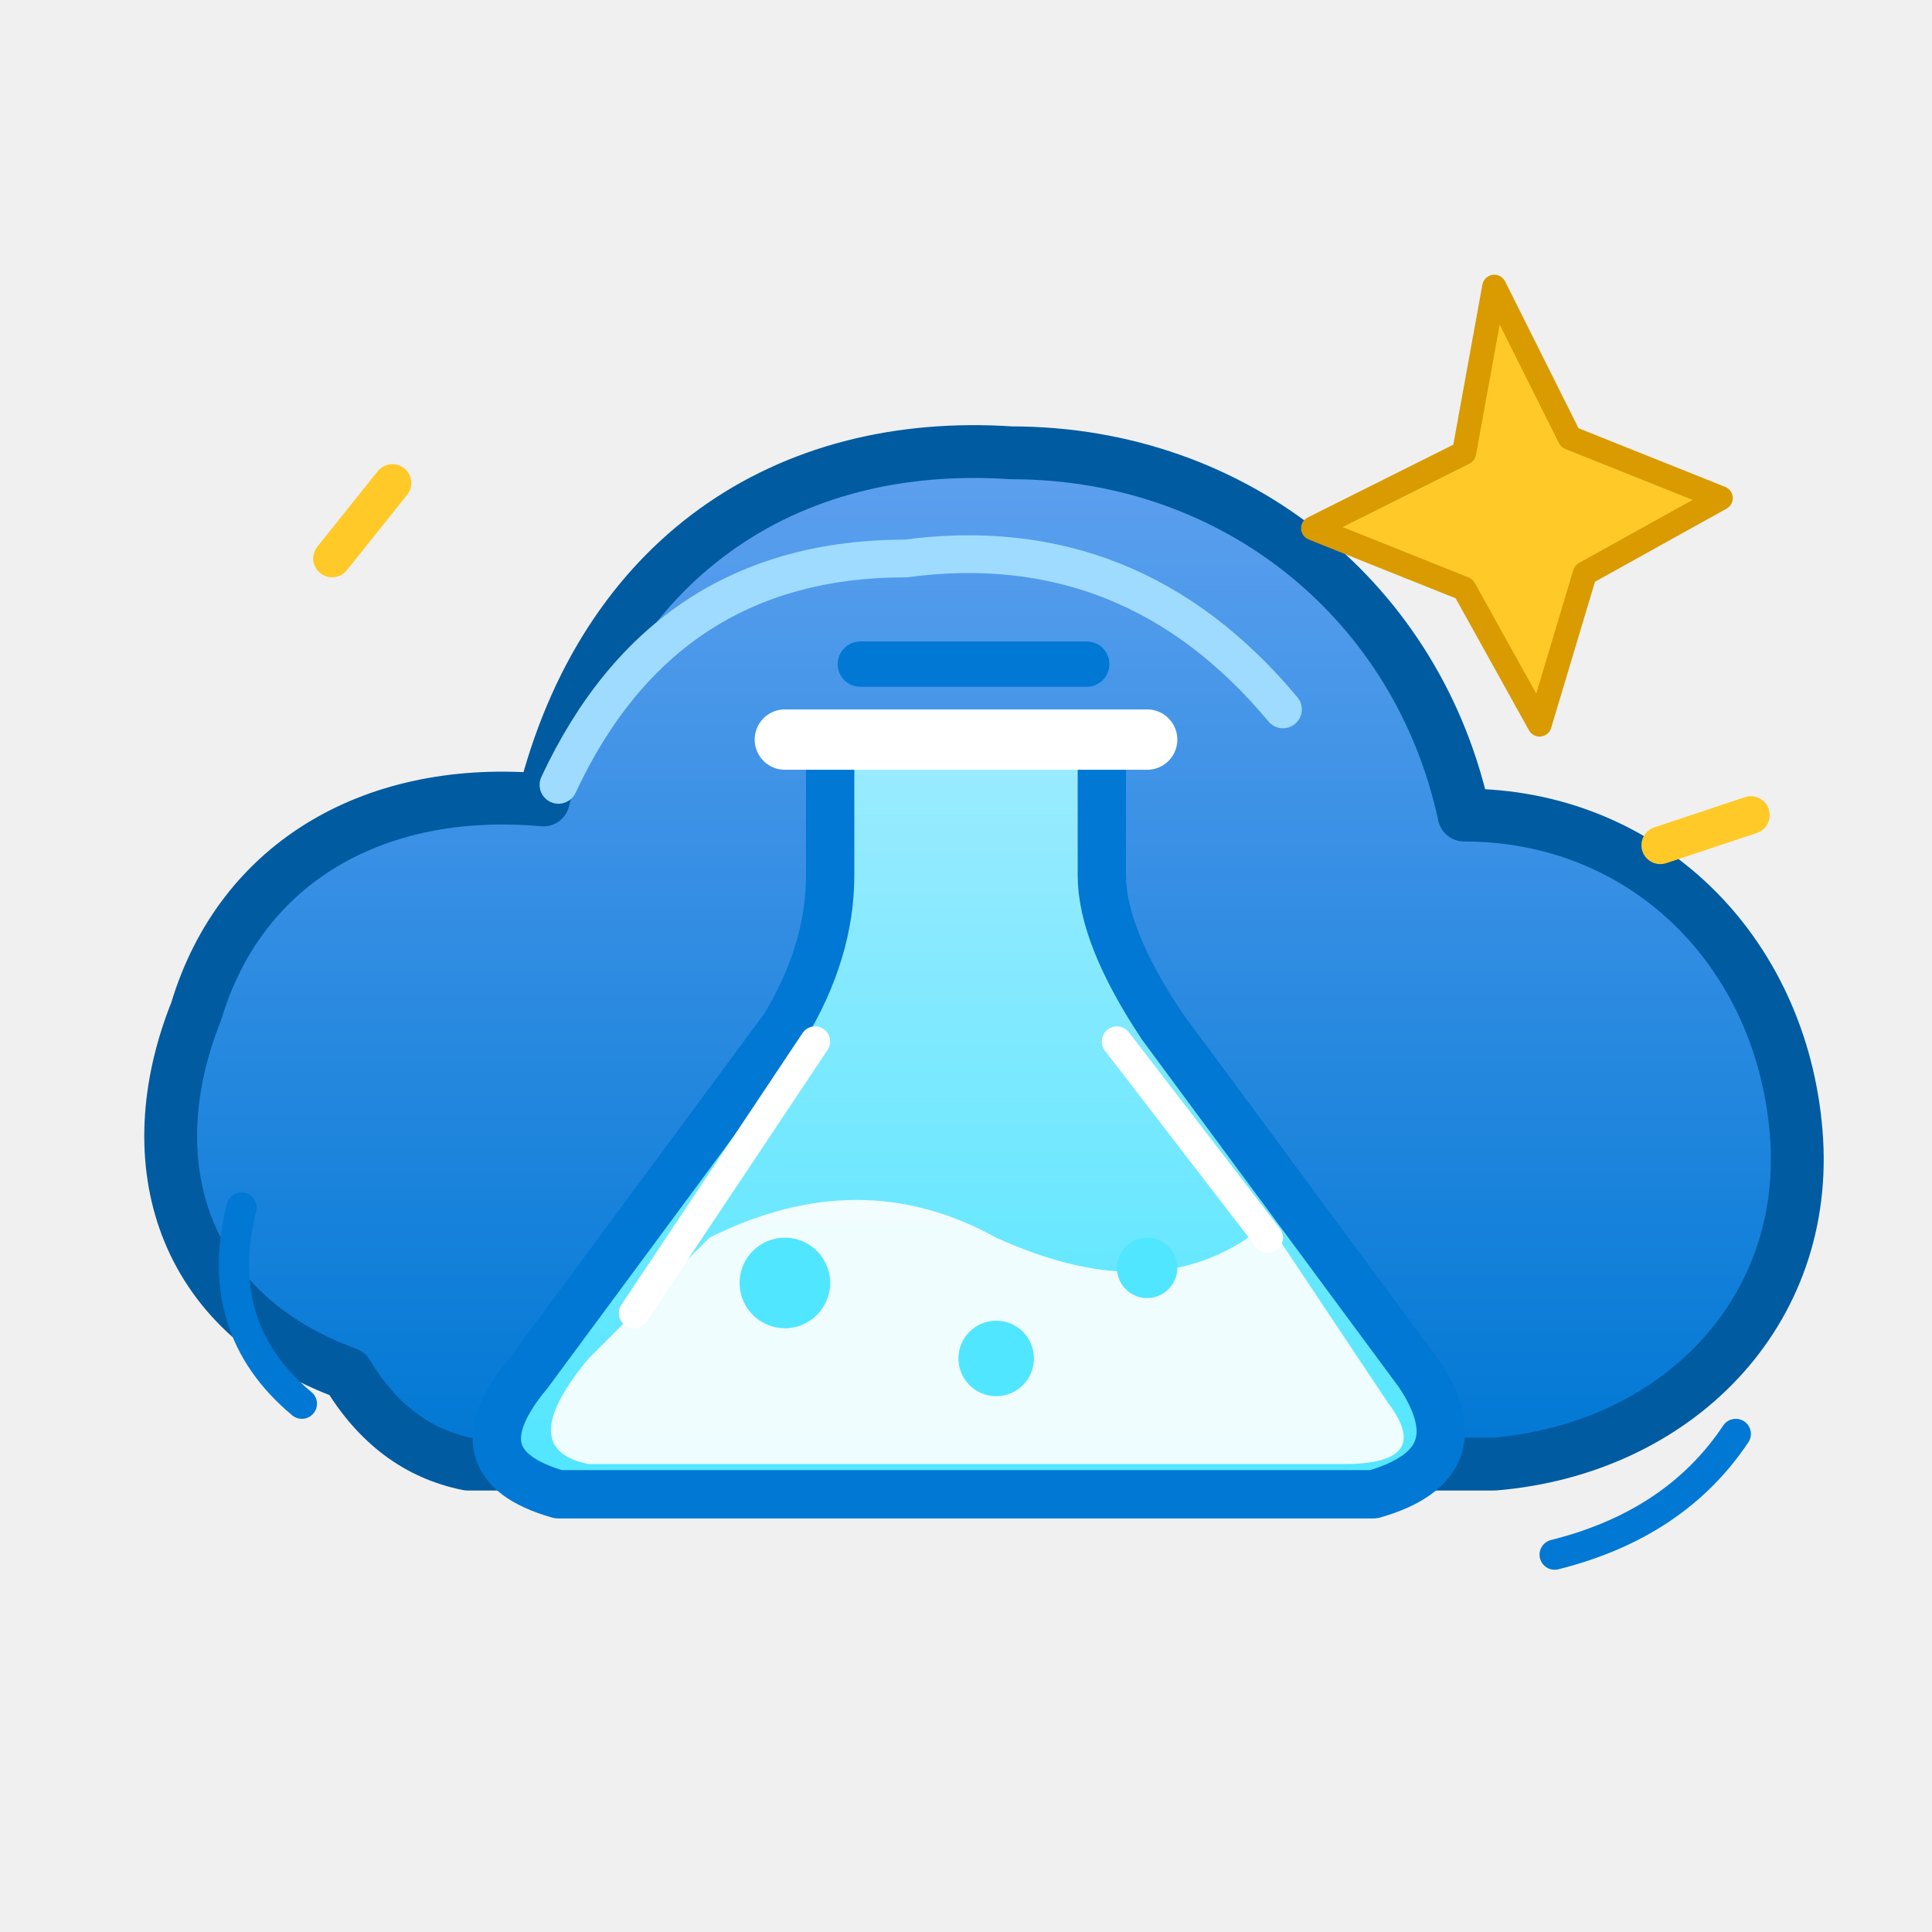
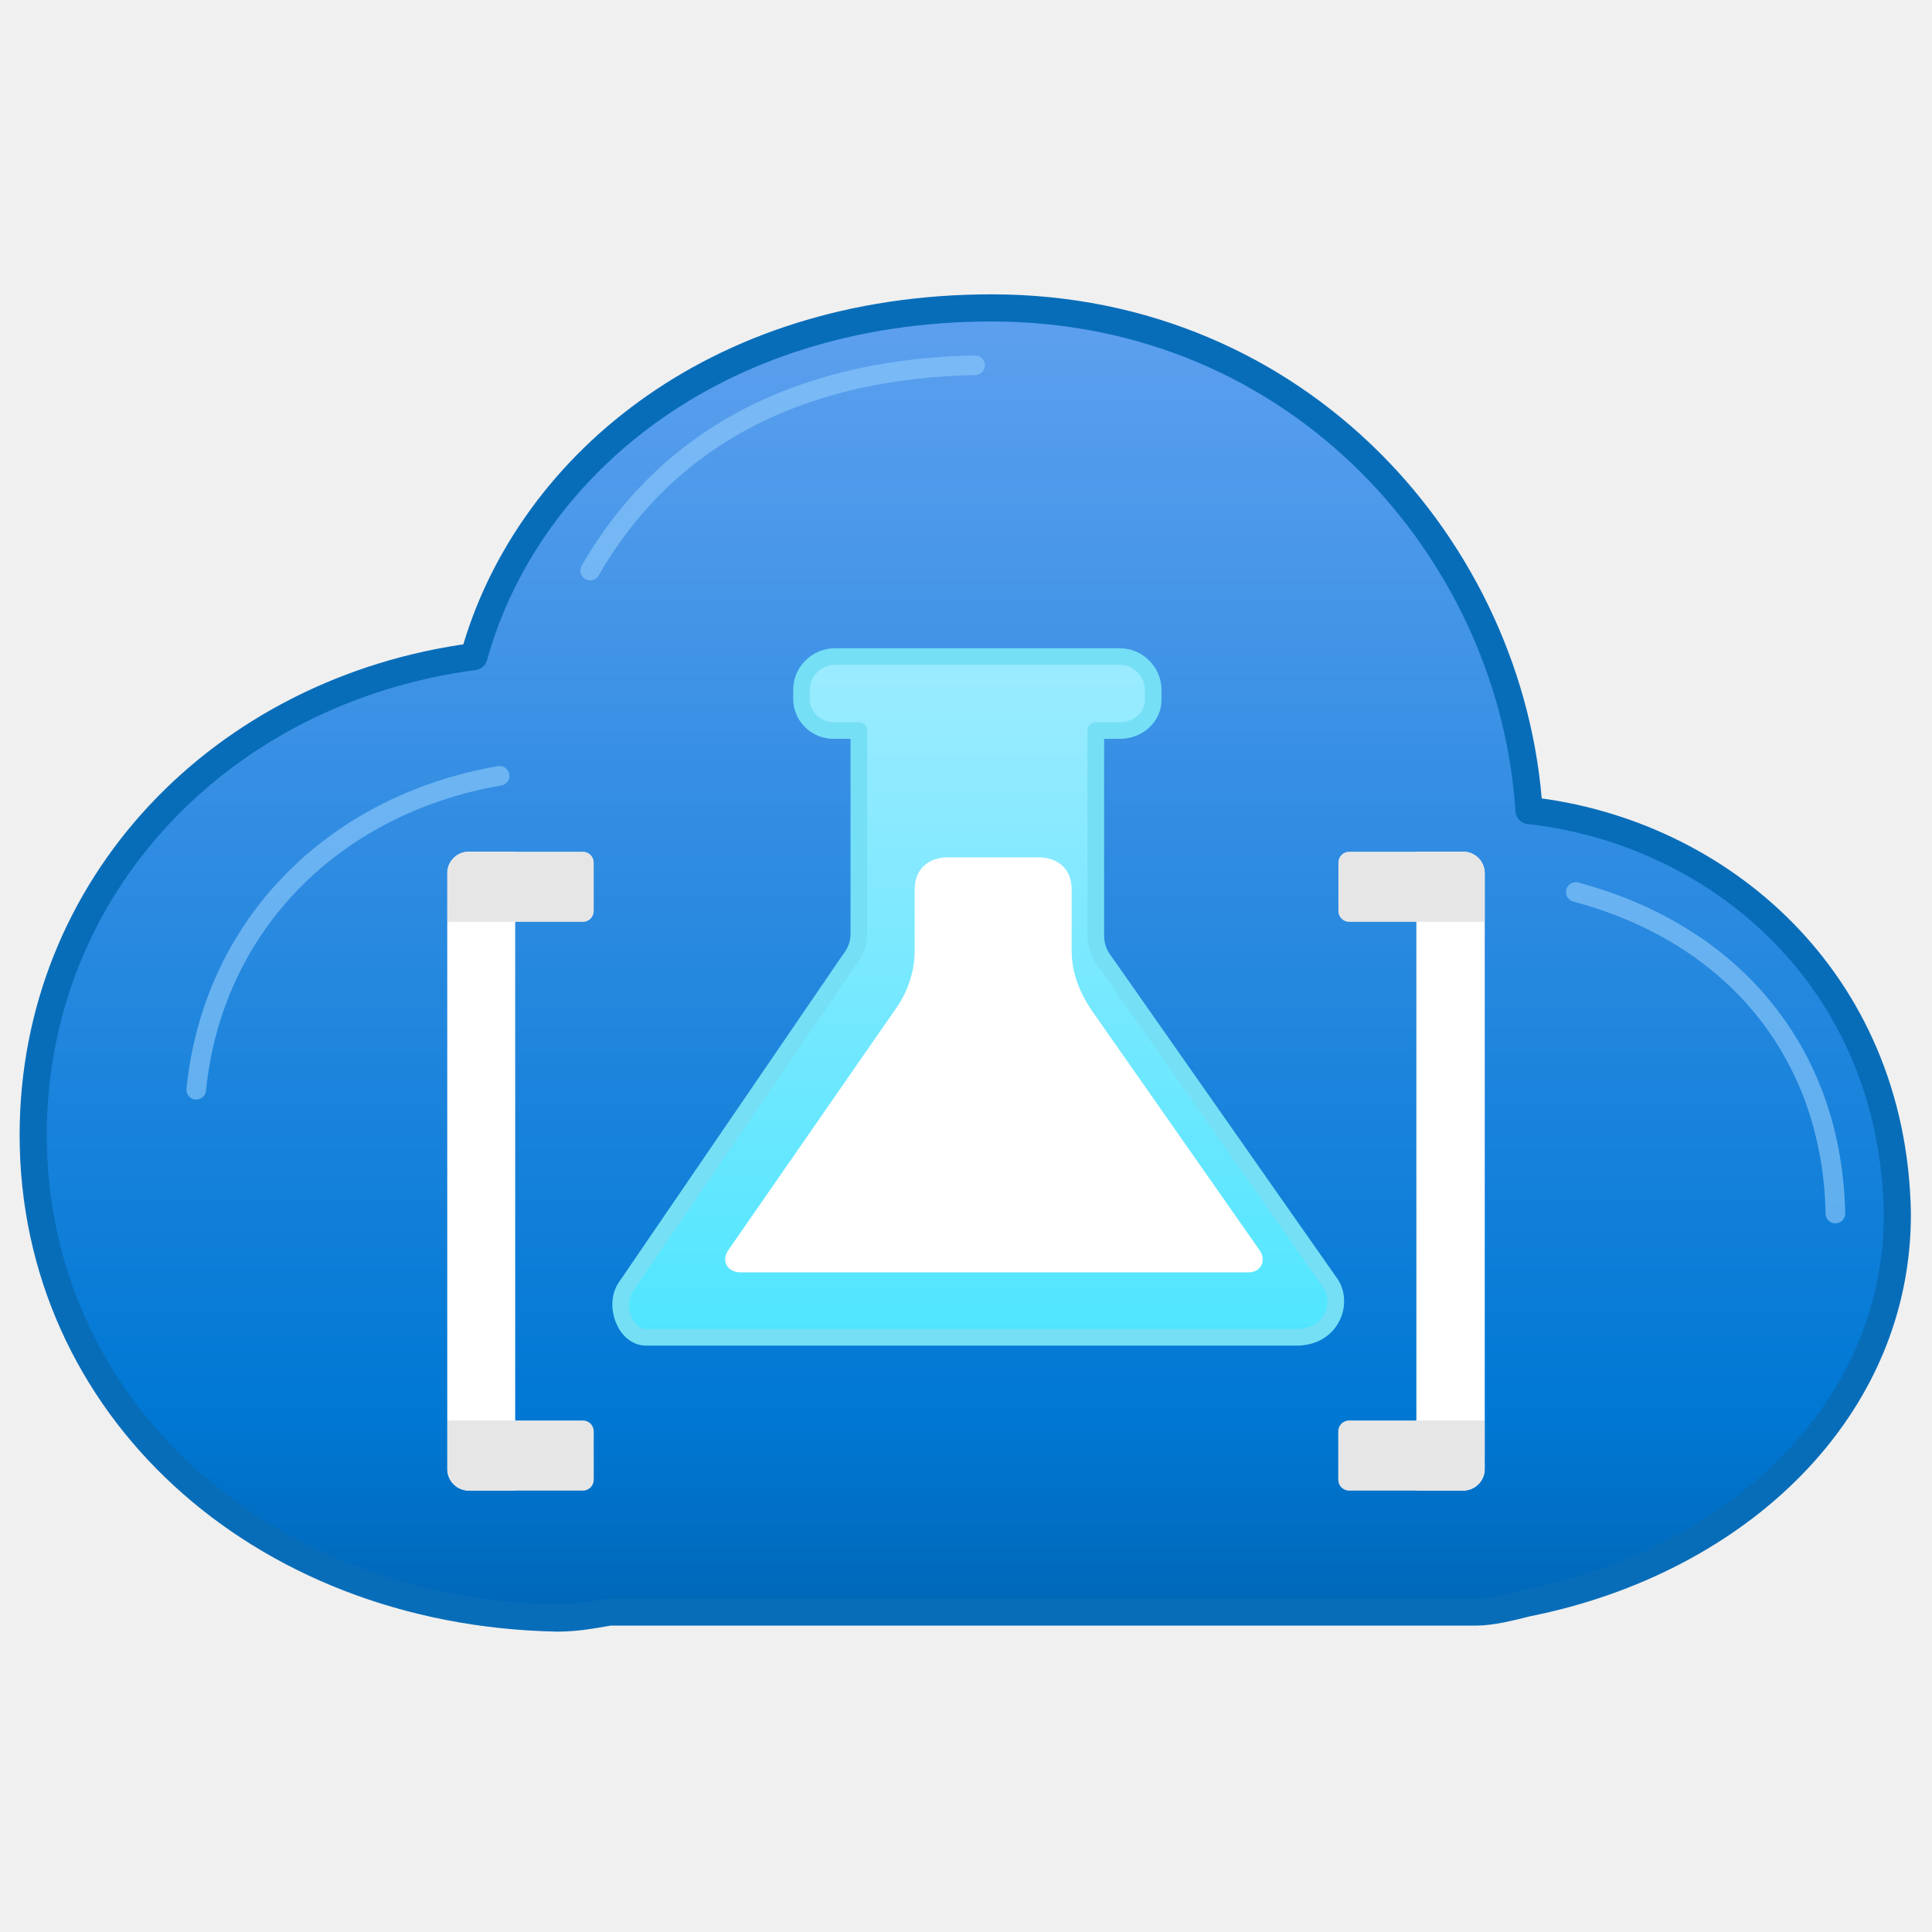
<svg xmlns="http://www.w3.org/2000/svg" width="128" height="128" viewBox="0 0 128 128">
  <defs>
-     <linearGradient id="cloudBlue" x1="0" y1="0" x2="0" y2="1">
+     <linearGradient id="cloud" x1="64" y1="20" x2="64" y2="110" gradientUnits="userSpaceOnUse">
      <stop offset="0" stop-color="#5ea0ef" />
-       <stop offset="1" stop-color="#0078d4" />
+       <stop offset=".817" stop-color="#0078d4" />
+       <stop offset="1" stop-color="#0063b1" />
    </linearGradient>
-     <linearGradient id="flaskCyan" x1="0" y1="0" x2="0" y2="1">
+     <linearGradient id="flask" x1="64.3" y1="43.2" x2="64.3" y2="88.6" gradientUnits="userSpaceOnUse">
      <stop offset="0" stop-color="#9cebff" />
      <stop offset="1" stop-color="#50e6ff" />
    </linearGradient>
  </defs>
-   <path d="M23 91     C12 87 9 77 13 67     C16 57 25 52 36 53     C40 37 52 29 67 30     C82 30 94 40 97 54     C109 54 118 63 119 75     C120 87 111 96 99 97     L31 97     Q26 96 23 91Z" fill="url(#cloudBlue)" stroke="#005ba1" stroke-width="3.5" stroke-linejoin="round" />
-   <path d="M37 52 Q44 37 60 37 Q75 35 85 47" fill="none" stroke="#9edbff" stroke-width="2.5" stroke-linecap="round" />
-   <path d="M55 49     L73 49     L73 58     Q73 62 77 68     L94 91     Q98 97 91 99     L37 99     Q30 97 35 91     L52 68     Q55 63 55 58Z" fill="url(#flaskCyan)" stroke="#0078d4" stroke-width="3.2" stroke-linejoin="round" />
-   <path d="M52 49 L76 49" fill="none" stroke="#ffffff" stroke-width="4" stroke-linecap="round" />
-   <path d="M57 44 L72 44" fill="none" stroke="#0078d4" stroke-width="3" stroke-linecap="round" />
-   <path d="M47 82     Q57 77 66 82     Q77 87 84 81     L92 93     Q95 97 89 97     L39 97     Q34 96 39 90Z" fill="#ffffff" opacity=".9" />
-   <circle cx="52" cy="85" r="3" fill="#50e6ff" />
-   <circle cx="66" cy="90" r="2.5" fill="#50e6ff" />
-   <circle cx="76" cy="84" r="2" fill="#50e6ff" />
-   <path d="M54 69 L42 87 M74 69 L84 82" fill="none" stroke="#ffffff" stroke-width="2" stroke-linecap="round" />
-   <path d="M99 19     L104 29     L114 33     L105 38     L102 48     L97 39     L87 35     L97 30Z" fill="#ffca28" stroke="#d99b00" stroke-width="1.6" stroke-linejoin="round" />
-   <path d="M22 37 L26 32 M110 56 L116 54" fill="none" stroke="#ffca28" stroke-width="2.5" stroke-linecap="round" />
-   <path d="M16 80 Q14 88 20 93     M103 103 Q111 101 115 95" fill="none" stroke="#0078d4" stroke-width="2" stroke-linecap="round" />
+   <path d="M125.7 80.3     C125.4 64.9 113.9 55.1 101.3 53.7     C100.2 36.5 86.1 20.4 65.7 20.4     C47.1 20.4 34.8 31.2 31.4 43.5     C14.7 45.7 2.2 58.7 2.2 75.2     C2.2 93.1 17.1 106.8 36.9 107.2     C38.2 107.2 39.2 107 40.4 106.8     L97.8 106.8     C98.8 106.8 100 106.5 101.2 106.2     C115.2 103.4 125.8 93.3 125.7 80.3Z" fill="url(#cloud)" stroke="#086db9" stroke-width="1.8" stroke-linejoin="round" />
+   <path d="M13 72.2 C14.1 61.3 22.1 53.3 33.1 51.4     M39.1 37.8 C44.7 28.1 54.2 24.4 64.6 24.2     M104.4 59.1 C115.2 62 121.4 70.1 121.6 80.4" fill="none" stroke="#8bc7fa" stroke-width="1.3" stroke-linecap="round" opacity=".65" />
+   <path d="M85.9 88.6     H42.8     C41.4 88.6 40.6 86.4 41.5 85.2     L56.2 63.7     C56.6 63.2 56.9 62.6 56.9 61.9     V48.4     H55.2     C54.1 48.4 53.1 47.5 53.1 46.3     V45.7     C53.1 44.5 54.1 43.5 55.3 43.5     H74.2     C75.4 43.5 76.4 44.5 76.4 45.7     V46.4     C76.4 47.5 75.4 48.4 74.2 48.4     H72.6     V62     C72.6 62.6 72.8 63.2 73.2 63.7     L88.2 85.1     C89 86.4 88.2 88.6 85.9 88.6Z" fill="url(#flask)" stroke="#75dff5" stroke-width="1.1" stroke-linejoin="round" />
+   <path d="M48.2 82.9     L59.3 66.9     C60.1 65.8 60.6 64.4 60.6 63     V58.9     C60.6 57.6 61.5 56.8 62.8 56.8     H68.8     C70.1 56.8 71 57.6 71 58.9     V63     C71 64.4 71.5 65.7 72.3 66.9     L83.5 82.9     C83.9 83.6 83.5 84.3 82.7 84.3     H49.1     C48.2 84.3 47.8 83.6 48.2 82.9Z" fill="#fff" />
+   <g transform="scale(7.111111)" stroke-linejoin="round">
+     <path d="M4.367,7.935H4.8V13.887H4.367       a.2.2 0 0 1-.2-.2V8.134       A.2.2 0 0 1 4.367,7.935Z" fill="#fff" />
+     <path d="M4.624,7.58h.452       a.1.1 0 0 1 .1.1V8.942H4.724       a.2.2 0 0 1-.2-.2V7.68       A.1.1 0 0 1 4.624,7.58Z" transform="translate(13.111 3.412) rotate(90)" fill="#e6e6e6" />
+     <path d="M4.624,7.58h.452       a.1.1 0 0 1 .1.1V8.942H4.724       a.2.2 0 0 1-.2-.2V7.68       A.1.1 0 0 1 4.624,7.58Z" transform="translate(13.111 3.412) rotate(90)" fill="#e6e6e6" opacity=".5" />
+     <path d="M4.624,12.88h.452       a.1.1 0 0 1 .1.1v1.062       a.2.2 0 0 1-.2.2H4.524       V12.98a.1.1 0 0 1 .1-.1Z" transform="translate(18.411 8.711) rotate(90)" fill="#e6e6e6" />
+     <path d="M4.624,12.88h.452       a.1.1 0 0 1 .1.1v1.062       a.2.2 0 0 1-.2.2H4.524       V12.98a.1.1 0 0 1 .1-.1Z" transform="translate(18.411 8.711) rotate(90)" fill="#e6e6e6" opacity=".5" />
+     <path d="M13.395,7.935h.437       V13.887h-.437       a.2.2 0 0 1-.2-.2V8.134       a.2.2 0 0 1 .2-.199Z" transform="translate(27.028 21.822) rotate(180)" fill="#fff" />
+     <path d="M13.025,7.58h.452       V8.842a.1.1 0 0 1-.1.1h-.452       a.1.1 0 0 1-.1-.1V7.78       a.2.2 0 0 1 .2-.2Z" transform="translate(21.412 -4.889) rotate(90)" fill="#e6e6e6" />
+     <path d="M13.025,7.58h.452       V8.842a.1.1 0 0 1-.1.1h-.452       a.1.1 0 0 1-.1-.1V7.78       a.2.2 0 0 1 .2-.2Z" transform="translate(21.412 -4.889) rotate(90)" fill="#e6e6e6" opacity=".5" />
+     <path d="M12.824,12.88h.452       a.2.2 0 0 1 .2.2v1.062       a.1.1 0 0 1-.1.1h-.452       a.1.1 0 0 1-.1-.1V12.88Z" transform="translate(26.711 .411) rotate(90)" fill="#e6e6e6" />
+     <path d="M12.824,12.88h.452       a.2.2 0 0 1 .2.2v1.062       a.1.1 0 0 1-.1.1h-.452       a.1.1 0 0 1-.1-.1V12.88Z" transform="translate(26.711 .411) rotate(90)" fill="#e6e6e6" opacity=".5" />
+   </g>
</svg>
